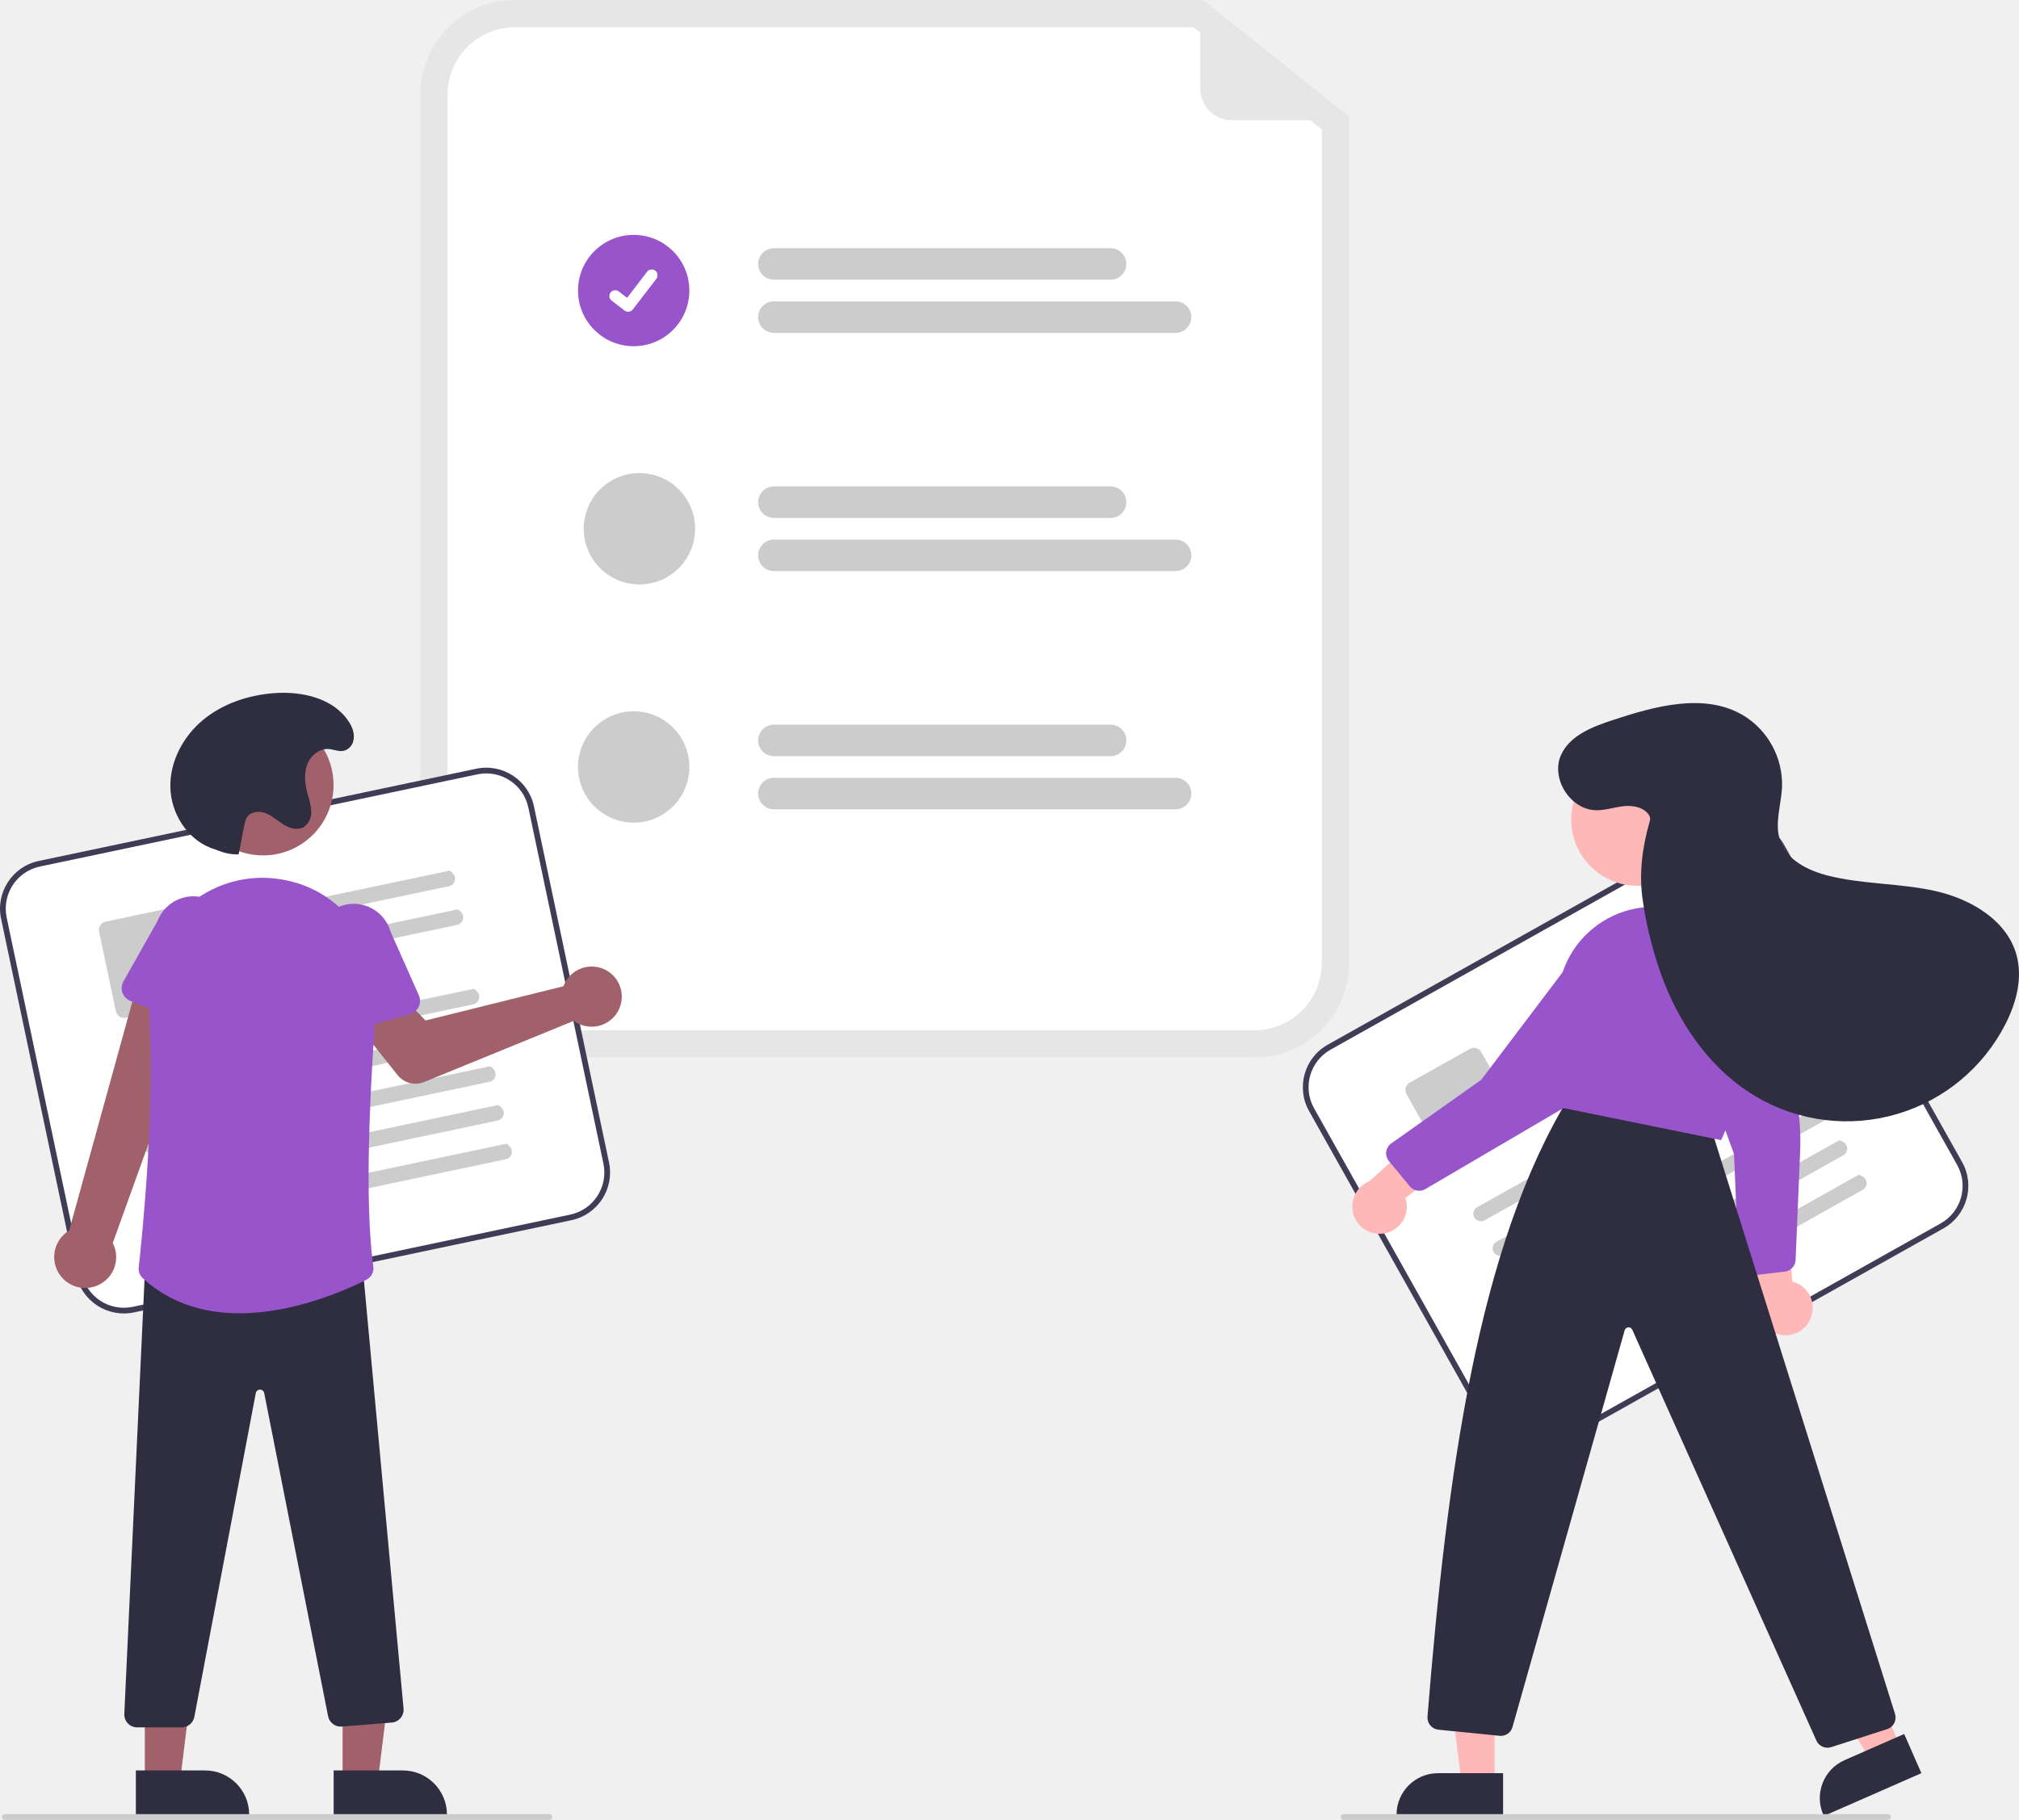
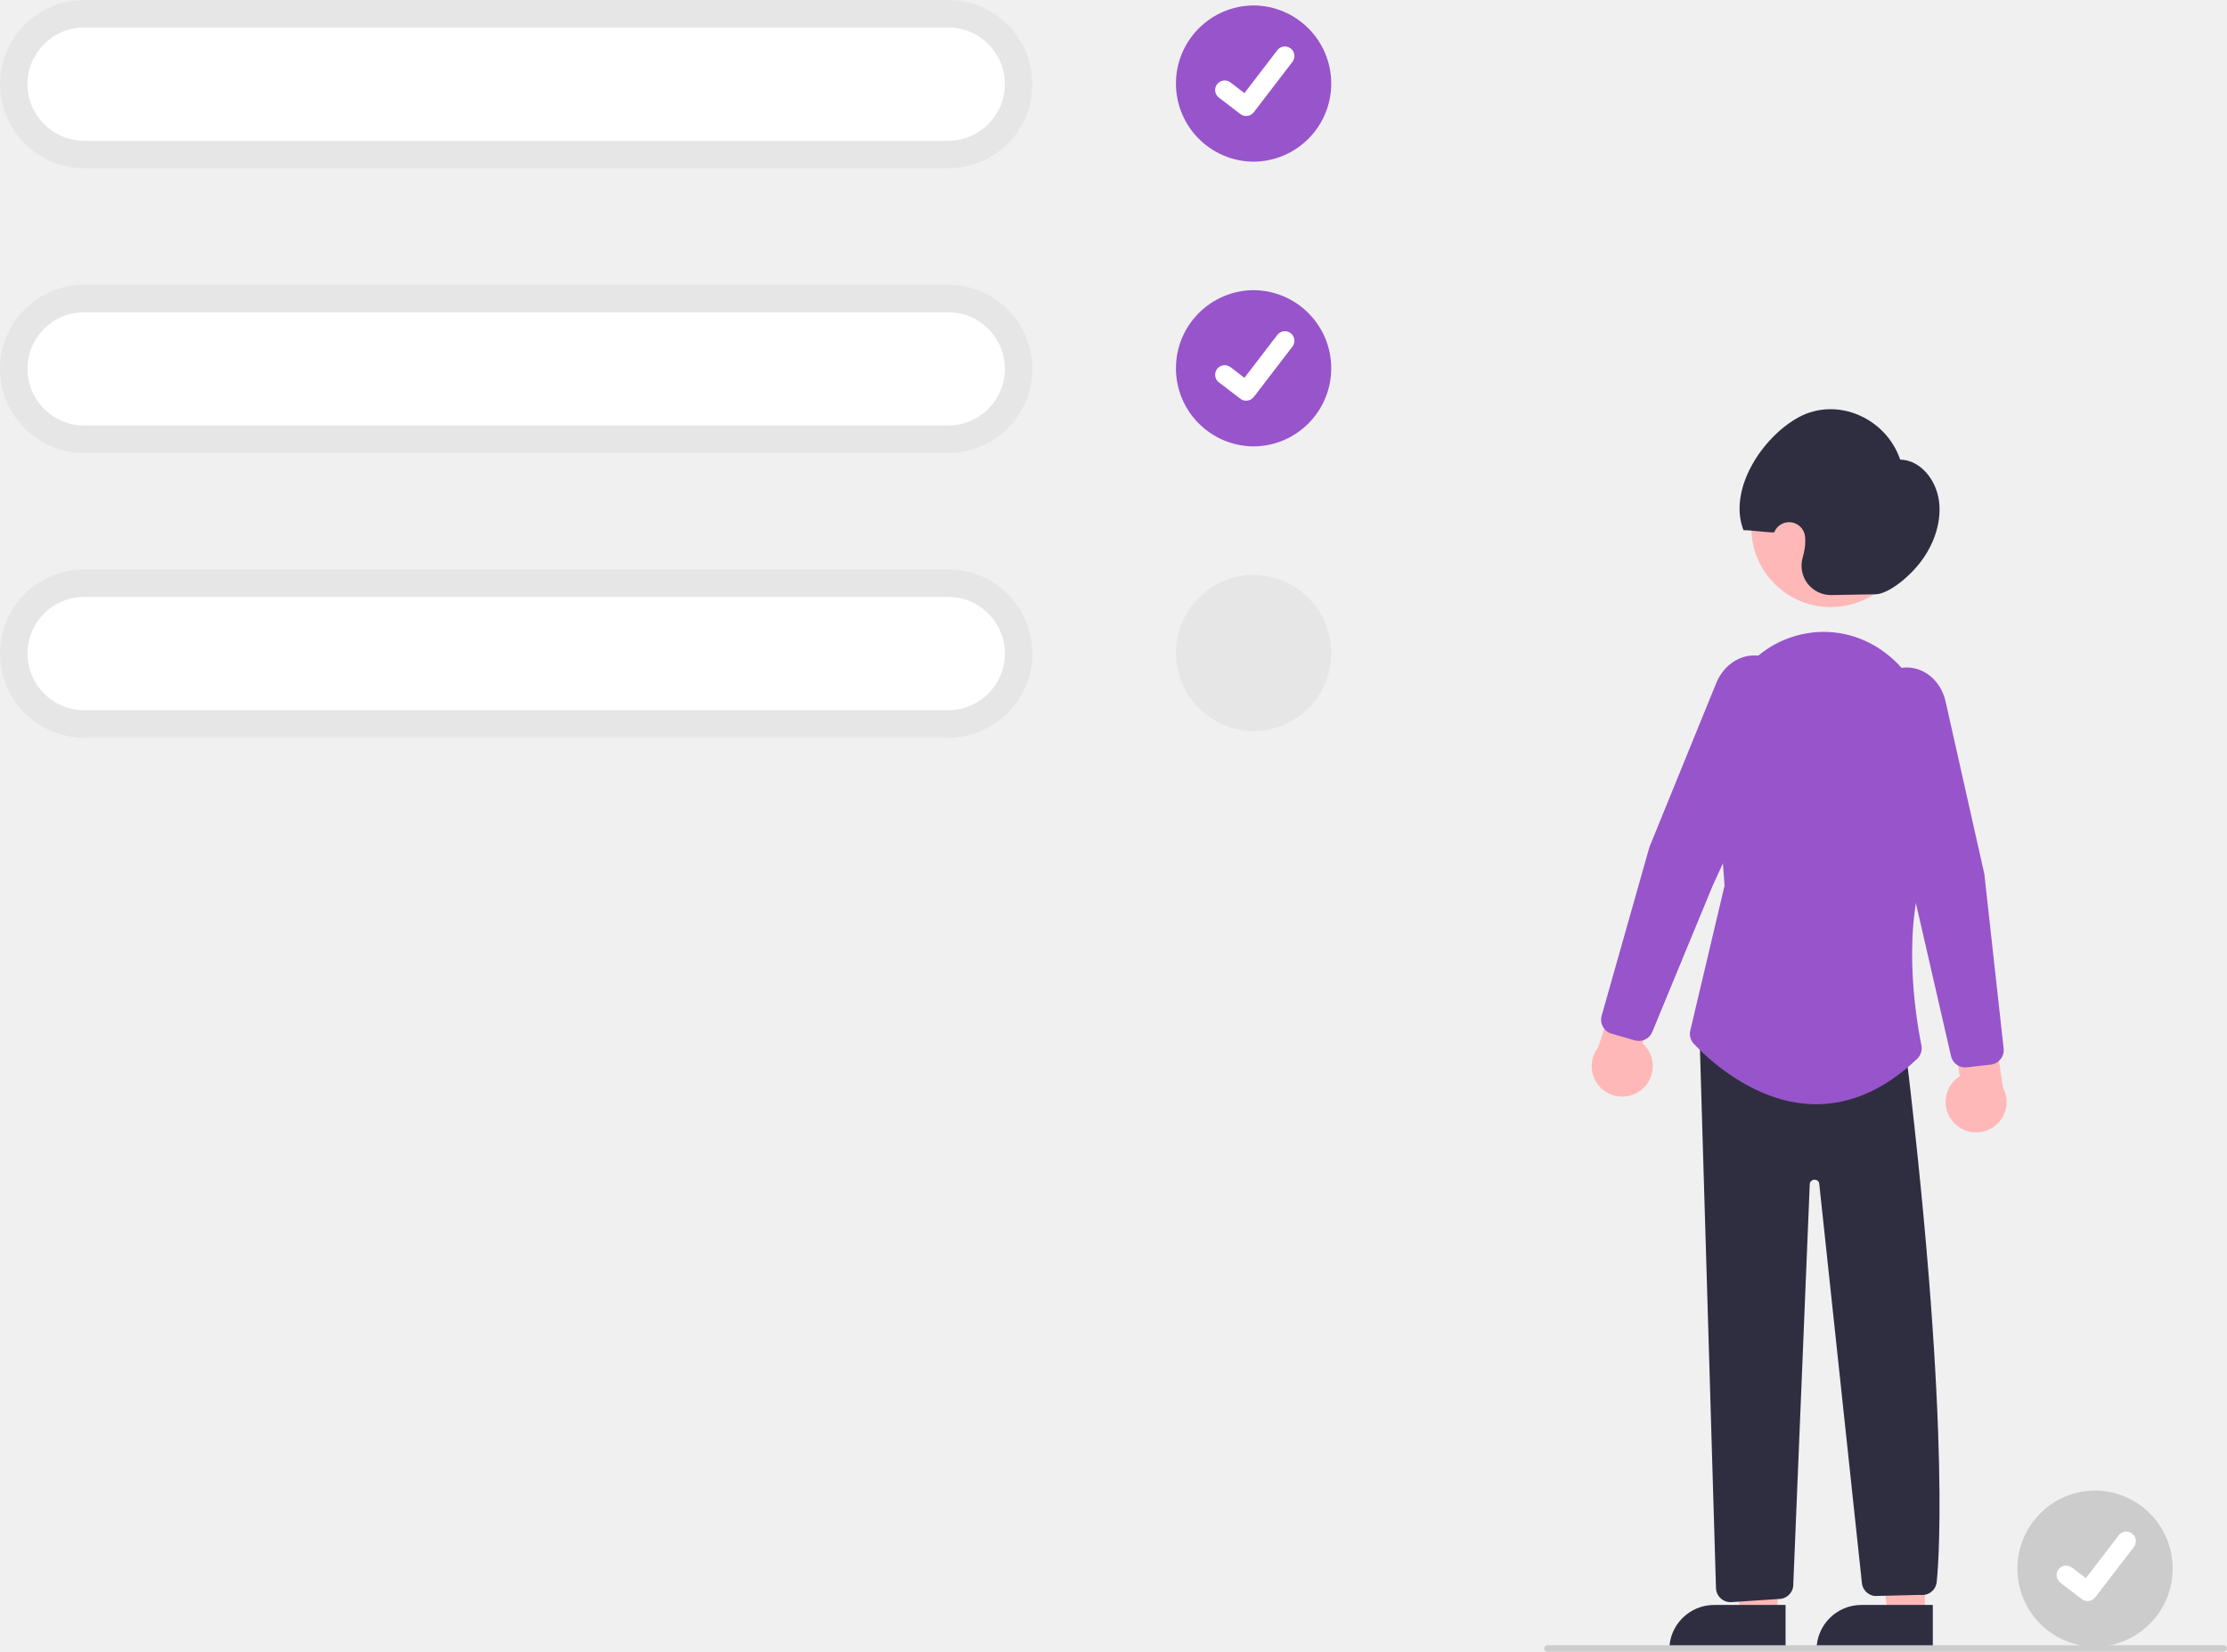
- <svg xmlns="http://www.w3.org/2000/svg" data-name="Layer 1" width="704.362" height="635" viewBox="0 0 704.362 635">
-   <path d="M685.451,501.5h-258a33.037,33.037,0,0,1-33-33v-303a33.037,33.037,0,0,1,33-33H667.478l50.973,40.629V468.5A33.037,33.037,0,0,1,685.451,501.5Z" transform="translate(-247.8189 -132.5)" fill="#e6e6e6" />
-   <path d="M427.451,142a23.527,23.527,0,0,0-23.5,23.5v303a23.527,23.527,0,0,0,23.5,23.5h258a23.527,23.527,0,0,0,23.5-23.5V177.706L664.155,142Z" transform="translate(-247.8189 -132.5)" fill="#fff" />
-   <path d="M635.27,230.104H517.806a5.495,5.495,0,1,1,0-10.991h117.464a5.495,5.495,0,1,1,0,10.991Z" transform="translate(-247.8189 -132.5)" fill="#ccc" />
-   <path d="M657.939,248.651H517.806a5.495,5.495,0,1,1,0-10.991H657.939a5.495,5.495,0,1,1,0,10.991Z" transform="translate(-247.8189 -132.5)" fill="#ccc" />
-   <path d="M635.27,313.222H517.806a5.495,5.495,0,1,1,0-10.991h117.464a5.495,5.495,0,1,1,0,10.991Z" transform="translate(-247.8189 -132.5)" fill="#ccc" />
-   <path d="M657.939,331.769H517.806a5.495,5.495,0,1,1,0-10.991H657.939a5.495,5.495,0,1,1,0,10.991Z" transform="translate(-247.8189 -132.5)" fill="#ccc" />
-   <path d="M635.27,396.34H517.806a5.495,5.495,0,1,1,0-10.991h117.464a5.495,5.495,0,1,1,0,10.991Z" transform="translate(-247.8189 -132.5)" fill="#ccc" />
-   <path d="M657.939,414.886H517.806a5.495,5.495,0,0,1,0-10.991H657.939a5.495,5.495,0,1,1,0,10.991Z" transform="translate(-247.8189 -132.5)" fill="#ccc" />
-   <circle id="b6fa6563-5e20-492f-ac6f-1d924df782c1" data-name="Ellipse 44" cx="221.073" cy="101.382" r="19.423" fill="#9854cb" />
-   <path id="bcd12bac-9f30-4deb-ae50-48c1cb737c9b-205" data-name="Path 395" d="M466.967,241.292a2.014,2.014,0,0,1-1.212-.403l-.022-.016-4.565-3.492a2.029,2.029,0,0,1,2.468-3.22l2.957,2.267,6.987-9.115a2.028,2.028,0,0,1,2.843-.376l.001 0-.043.06.045-.06a2.03,2.03,0,0,1,.375,2.843l-8.218,10.716a2.029,2.029,0,0,1-1.613.791Z" transform="translate(-247.8189 -132.5)" fill="#fff" />
-   <circle id="b95850ed-3210-4af9-b38f-3ce1288a2453" data-name="Ellipse 44" cx="223.073" cy="184.5" r="19.423" fill="#ccc" />
-   <circle id="b1885188-7f5c-4441-a082-07b02d322a90" data-name="Ellipse 44" cx="221.073" cy="267.618" r="19.423" fill="#ccc" />
-   <path d="M717.459,174.436h-39.929a10.991,10.991,0,0,1-10.991-10.991v-29.491a.687.687,0,0,1,1.113-.538l50.233,39.795A.687.687,0,0,1,717.459,174.436Z" transform="translate(-247.8189 -132.5)" fill="#e6e6e6" />
-   <path d="M447.167,558.272,294.521,590.447A17.019,17.019,0,0,1,274.38,577.319l-26.194-124.269a17.019,17.019,0,0,1,13.128-20.141l152.646-32.175a17.019,17.019,0,0,1,20.141,13.128L460.295,538.131A17.019,17.019,0,0,1,447.167,558.272Z" transform="translate(-247.8189 -132.5)" fill="#fff" />
-   <path d="M447.167,558.272,294.521,590.447A17.019,17.019,0,0,1,274.38,577.319l-26.194-124.269a17.019,17.019,0,0,1,13.128-20.141l152.646-32.175a17.019,17.019,0,0,1,20.141,13.128L460.295,538.131A17.019,17.019,0,0,1,447.167,558.272ZM261.727,434.866a15.017,15.017,0,0,0-11.584,17.771l26.194,124.269a15.017,15.017,0,0,0,17.771,11.584L446.754,556.315A15.017,15.017,0,0,0,458.338,538.544l-26.194-124.269a15.017,15.017,0,0,0-17.771-11.584Z" transform="translate(-247.8189 -132.5)" fill="#3f3d56" />
-   <path id="b3d30341-bfe2-418c-85c9-1bd82b5f5e0c-206" data-name="Path 411" d="M404.476,441.709l-77.038,16.238a2.731,2.731,0,0,1-3.229-1.863,2.631,2.631,0,0,1,1.999-3.254l78.42-16.53c3.062,1.726,2.094,4.935-.152,5.409Z" transform="translate(-247.8189 -132.5)" fill="#ccc" />
-   <path id="ba7e3b3b-1e3b-4053-b678-ceb2b593f6ee-207" data-name="Path 412" d="M407.324,455.222l-77.038,16.238a2.731,2.731,0,0,1-3.229-1.863,2.631,2.631,0,0,1,1.999-3.254l78.42-16.53c3.062,1.726,2.094,4.935-.152,5.409Z" transform="translate(-247.8189 -132.5)" fill="#ccc" />
-   <path id="f6076b75-2d9c-4839-8b09-e00257d358cf-208" data-name="Path 413" d="M315.254,482.665l-23.511,4.956a2.962,2.962,0,0,1-3.506-2.285L282.389,457.59a2.962,2.962,0,0,1,2.285-3.506l23.511-4.956a2.963,2.963,0,0,1,3.506,2.285L317.539,479.159a2.962,2.962,0,0,1-2.285,3.506Z" transform="translate(-247.8189 -132.5)" fill="#ccc" />
-   <path id="acc57b87-b2e4-43d3-aa96-a8e2462d330c-209" data-name="Path 414" d="M412.932,482.937,295.358,507.72a2.731,2.731,0,0,1-3.229-1.863,2.631,2.631,0,0,1,1.999-3.254l118.958-25.074c3.062,1.726,2.094,4.935-.152,5.409Z" transform="translate(-247.8189 -132.5)" fill="#ccc" />
-   <path id="e5415755-f7b6-4857-8e09-1413b7f93e97-210" data-name="Path 415" d="M415.781,496.454,298.207,521.237a2.731,2.731,0,0,1-3.229-1.863,2.631,2.631,0,0,1,1.999-3.254l118.958-25.074c3.062,1.726,2.094,4.935-.152,5.409Z" transform="translate(-247.8189 -132.5)" fill="#ccc" />
-   <path id="afce3f4d-2700-4434-8207-f3b7a686e1c3-211" data-name="Path 416" d="M418.629,509.962,301.054,534.745a2.731,2.731,0,0,1-3.229-1.863,2.631,2.631,0,0,1,1.999-3.254l118.958-25.074c3.062,1.726,2.094,4.935-.152,5.409Z" transform="translate(-247.8189 -132.5)" fill="#ccc" />
-   <path id="abb1f551-863d-408b-9aec-d87e952e72e4-212" data-name="Path 417" d="M421.478,523.478,303.903,548.261a2.731,2.731,0,0,1-3.229-1.863,2.631,2.631,0,0,1,1.999-3.254l118.958-25.074c3.062,1.726,2.094,4.935-.152,5.409Z" transform="translate(-247.8189 -132.5)" fill="#ccc" />
-   <path id="bbed1b24-9150-4534-8e9c-e5347be55157-213" data-name="Path 418" d="M424.325,536.988,306.75,561.77a2.731,2.731,0,0,1-3.229-1.863,2.631,2.631,0,0,1,1.999-3.254L424.477,531.579c3.062,1.726,2.094,4.935-.152,5.409Z" transform="translate(-247.8189 -132.5)" fill="#ccc" />
-   <path d="M445.08,475.121a10.525,10.525,0,0,0-.683,1.51l-48.133,11.944-8.373-8.663-14.725,10.928,13.333,16.776a8,8,0,0,0,9.289,2.428l52.229-21.342a10.497,10.497,0,1,0-2.936-13.582Z" transform="translate(-247.8189 -132.5)" fill="#a0616a" />
-   <path d="M280.783,581.413a10.743,10.743,0,0,0,6.378-15.188l33.124-92.067-23.004-4.077-25.327,91.781a10.801,10.801,0,0,0,8.828,19.551Z" transform="translate(-247.8189 -132.5)" fill="#a0616a" />
-   <path d="M316.079,490.501l-22.713-8.717a4.817,4.817,0,0,1-2.47-6.863l11.915-21.126a13.377,13.377,0,0,1,24.95,9.66l-5.256,23.598a4.817,4.817,0,0,1-6.427,3.448Z" transform="translate(-247.8189 -132.5)" fill="#9854cb" />
-   <polygon points="119.525 621.766 131.785 621.765 137.617 574.477 119.523 574.478 119.525 621.766" fill="#a0616a" />
-   <path d="M364.216,750.263l24.144-.001h.001a15.386,15.386,0,0,1,15.386,15.386v.5l-39.531.001Z" transform="translate(-247.8189 -132.5)" fill="#2f2e41" />
-   <polygon points="50.525 621.766 62.785 621.765 68.617 574.477 50.523 574.478 50.525 621.766" fill="#a0616a" />
-   <path d="M295.216,750.263l24.144-.001h.001a15.386,15.386,0,0,1,15.386,15.386v.5l-39.531.001Z" transform="translate(-247.8189 -132.5)" fill="#2f2e41" />
-   <path d="M311.196,735.233H295.682a4.5,4.5,0,0,1-4.495-4.714l7.369-158.332.464-.013,74.919-1.953L388.6,728.644a4.5,4.5,0,0,1-4.121,4.911l-17.426,1.394a4.502,4.502,0,0,1-4.767-3.582L339.995,618.59a1.454,1.454,0,0,0-1.469-1.199h-.006a1.454,1.454,0,0,0-1.466,1.211l-21.443,113A4.51,4.51,0,0,1,311.196,735.233Z" transform="translate(-247.8189 -132.5)" fill="#2f2e41" />
-   <circle cx="91.797" cy="273.914" r="24.561" fill="#a0616a" />
-   <path d="M331.38,590.742c-11.706,0-23.73-3.077-33.698-12.175a4.552,4.552,0,0,1-1.469-3.85c1.067-9.586,6.242-59.081,3.328-92.144A40.02,40.02,0,0,1,312.496,449.269a39.598,39.598,0,0,1,33.962-9.834h0c.306.055.612.112.918.171,19.664,3.806,33.326,22.004,31.78,42.331-2.256,29.66-4.278,69.779-1.103,92.468a4.493,4.493,0,0,1-2.415,4.637C368.414,582.692,350.312,590.742,331.38,590.742Z" transform="translate(-247.8189 -132.5)" fill="#9854cb" />
-   <path d="M363.429,492.268A4.812,4.812,0,0,1,361.32,488.857l-2.992-23.99a13.377,13.377,0,0,1,25.754-7.248l9.856,22.161a4.817,4.817,0,0,1-3.11,6.598l-23.437,6.522A4.811,4.811,0,0,1,363.429,492.268Z" transform="translate(-247.8189 -132.5)" fill="#9854cb" />
-   <path d="M331.042,430.628a17.598,17.598,0,0,1-6.797-1.23c-.951-.367-1.939-.668-2.889-1.035-8.387-3.24-13.911-12.172-14.109-21.16s4.457-17.713,11.369-23.462,15.865-8.701,24.83-9.384c9.657-.735,20.53,1.714,25.926,9.756,1.436,2.141,2.441,4.738,1.59,7.322a4.686,4.686,0,0,1-1.32,2.028c-2.41,2.144-4.812.532-7.269.389-3.377-.196-6.409,2.537-7.499,5.739s-.61,6.727.27,9.992a24.962,24.962,0,0,1,1.258,6.076,6.108,6.108,0,0,1-2.531,5.379c-2.11,1.275-4.881.537-6.992-.736s-3.935-3.044-6.216-3.981-5.344-.729-6.671,1.348a7.379,7.379,0,0,0-.843,2.435c-1.19,5.421-.916,5.102-2.106,10.523Z" transform="translate(-247.8189 -132.5)" fill="#2f2e41" />
-   <path d="M439.487,767.5h-190a1,1,0,0,1,0-2h190a1,1,0,1,1,0,2Z" transform="translate(-247.8189 -132.5)" fill="#ccc" />
-   <path d="M925.831,561.129,789.773,637.447a17.019,17.019,0,0,1-23.143-6.51l-62.13-110.765A17.019,17.019,0,0,1,711.01,497.028l136.058-76.317a17.019,17.019,0,0,1,23.143,6.51L932.341,537.986A17.019,17.019,0,0,1,925.831,561.129Z" transform="translate(-247.8189 -132.5)" fill="#fff" />
-   <path d="M925.831,561.129,789.773,637.447a17.019,17.019,0,0,1-23.143-6.51l-62.13-110.765A17.019,17.019,0,0,1,711.01,497.028l136.058-76.317a17.019,17.019,0,0,1,23.143,6.51L932.341,537.986A17.019,17.019,0,0,1,925.831,561.129ZM711.988,498.773a15.017,15.017,0,0,0-5.744,20.421l62.13,110.765a15.017,15.017,0,0,0,20.421,5.744l136.058-76.317a15.017,15.017,0,0,0,5.744-20.421l-62.13-110.765a15.017,15.017,0,0,0-20.421-5.744Z" transform="translate(-247.8189 -132.5)" fill="#3f3d56" />
-   <path id="b4188fdd-8694-46fd-b6a9-2365408da1f7-214" data-name="Path 411" d="M850.26,462.648,781.594,501.165a2.731,2.731,0,0,1-3.638-.813,2.631,2.631,0,0,1,.935-3.703l69.898-39.207c3.438.732,3.473,4.084,1.471,5.207Z" transform="translate(-247.8189 -132.5)" fill="#ccc" />
-   <path id="e79bc6ad-6d6d-496e-bd80-f918a84d8140-215" data-name="Path 412" d="M857.016,474.693,788.35,513.209a2.731,2.731,0,0,1-3.638-.813,2.631,2.631,0,0,1,.935-3.703l69.898-39.207c3.438.732,3.473,4.084,1.471,5.207Z" transform="translate(-247.8189 -132.5)" fill="#ccc" />
-   <path id="b0898467-4323-4072-9ee9-29d386bbe07d-216" data-name="Path 413" d="M777.353,528.393l-20.956,11.755a2.962,2.962,0,0,1-4.028-1.133L738.496,514.285a2.962,2.962,0,0,1,1.133-4.028l20.956-11.755a2.963,2.963,0,0,1,4.028,1.133L778.486,524.365a2.962,2.962,0,0,1-1.133,4.028Z" transform="translate(-247.8189 -132.5)" fill="#ccc" />
-   <path id="aea6c33f-bf9b-47d5-9d2e-017fc614339c-217" data-name="Path 414" d="M870.65,499.466,765.852,558.249a2.731,2.731,0,0,1-3.638-.813,2.631,2.631,0,0,1,.935-3.703L869.179,494.259c3.438.732,3.473,4.084,1.471,5.207Z" transform="translate(-247.8189 -132.5)" fill="#ccc" />
-   <path id="b16b06d0-f954-457b-b4c1-332719c9f6d6-218" data-name="Path 415" d="M877.408,511.514,772.61,570.297a2.731,2.731,0,0,1-3.638-.813,2.631,2.631,0,0,1,.935-3.703l106.03-59.474c3.438.732,3.473,4.084,1.471,5.207Z" transform="translate(-247.8189 -132.5)" fill="#ccc" />
-   <path id="b3c0d144-cc2c-4ac0-a007-a1ff15c76ba0-219" data-name="Path 416" d="M884.161,523.554,779.364,582.337a2.731,2.731,0,0,1-3.638-.813,2.631,2.631,0,0,1,.935-3.703L882.69,518.347c3.438.732,3.473,4.084,1.471,5.207Z" transform="translate(-247.8189 -132.5)" fill="#ccc" />
-   <path id="b05e8afe-5132-428a-bb53-4b9505cb52a3-220" data-name="Path 417" d="M890.919,535.602,786.121,594.385a2.731,2.731,0,0,1-3.638-.813,2.631,2.631,0,0,1,.935-3.703L889.448,530.394c3.438.732,3.473,4.084,1.471,5.207Z" transform="translate(-247.8189 -132.5)" fill="#ccc" />
-   <path id="a26c59cb-bc72-4a1e-9571-41d1cd64f8ea-221" data-name="Path 418" d="M897.673,547.643,792.875,606.426a2.731,2.731,0,0,1-3.638-.813,2.631,2.631,0,0,1,.935-3.703L896.202,542.436c3.438.732,3.473,4.084,1.471,5.207Z" transform="translate(-247.8189 -132.5)" fill="#ccc" />
-   <path d="M879.39,592.766a9.454,9.454,0,0,0-6.28-13.065l-2.85-33.474-13.706,10.813,4.808,30.13A9.505,9.505,0,0,0,879.39,592.766Z" transform="translate(-247.8189 -132.5)" fill="#ffb8b8" />
-   <path d="M870.519,576.195l-11.383,1.358a4.231,4.231,0,0,1-4.727-4.018l-1.66-38.402L831.171,476.186a12.148,12.148,0,0,1,.641-11.567,15.878,15.878,0,0,1,1.808-2.333,12.109,12.109,0,0,1,10.562-3.75,12.626,12.626,0,0,1,9.483,6.59l14.072,29.487a83.765,83.765,0,0,1,8.094,39.573l-1.587,37.988a4.228,4.228,0,0,1-3.67,4.015Z" transform="translate(-247.8189 -132.5)" fill="#9854cb" />
-   <polygon points="663.126 609.664 652.572 614.296 629.682 575.793 645.258 568.956 663.126 609.664" fill="#ffb8b8" />
-   <path d="M918.127,751.213l-34.03,14.937-.189-.43a14.465,14.465,0,0,1,7.431-19.06l.001-0,20.784-9.123Z" transform="translate(-247.8189 -132.5)" fill="#2f2e41" />
-   <polygon points="521.437 622.477 509.911 622.477 504.428 578.02 521.439 578.021 521.437 622.477" fill="#ffb8b8" />
-   <path d="M772.195,766.15l-37.164-.001v-.47a14.465,14.465,0,0,1,14.465-14.465h.001l22.698.001Z" transform="translate(-247.8189 -132.5)" fill="#2f2e41" />
-   <path d="M881.471,739.779,817.265,596.496a1.41,1.41,0,0,0-2.656.188L775.488,735.078a4.206,4.206,0,0,1-4.503,3.1L749.619,736.042a4.255,4.255,0,0,1-3.798-4.552c6.796-84.524,17.509-164.297,49.602-216.52l.171-.278,48.544,9.519L908.945,730.585a4.249,4.249,0,0,1-2.751,5.264l-19.543,6.282a4.215,4.215,0,0,1-5.179-2.352Z" transform="translate(-247.8189 -132.5)" fill="#2f2e41" />
-   <circle cx="571.237" cy="285.983" r="23.091" fill="#ffb8b8" />
-   <path d="M792.439,518.968l-.294-.061-.069-.292c-3.111-13.135-3.185-27.47-.221-42.605a33.468,33.468,0,0,1,33.508-27.075h0a33.523,33.523,0,0,1,32.818,32.231c.99,26.032-9.649,48.6-9.756,48.825l-.158.331Z" transform="translate(-247.8189 -132.5)" fill="#9854cb" />
-   <path d="M730.539,562.897a9.454,9.454,0,0,0,7.582-12.355l26.596-20.526L748.204,524.35l-22.724,20.36a9.505,9.505,0,0,0,5.06,18.187Z" transform="translate(-247.8189 -132.5)" fill="#ffb8b8" />
-   <path d="M745.066,547.417a4.215,4.215,0,0,1-5.401-.953l-7.306-8.834a4.23,4.23,0,0,1,.817-6.15l31.383-22.194,37.866-50.065a12.147,12.147,0,0,1,10.072-5.726,15.846,15.846,0,0,1,2.939.256h0a12.106,12.106,0,0,1,8.873,6.848,12.625,12.625,0,0,1-.403,11.54l-28.038,45.407-.061.099Z" transform="translate(-247.8189 -132.5)" fill="#9854cb" />
-   <path d="M823.185,417.051c-1.702-2.799-5.457-3.59-8.718-3.271s-6.431,1.465-9.708,1.44c-9.097-.071-16.119-11.158-12.294-19.412,3.137-6.769,10.97-9.742,18.057-12.075,14.858-4.891,31.925-9.591,45.408-1.66a28.214,28.214,0,0,1,13.58,25.14c-.303,6.242-2.694,12.653-.672,18.566,2.332,6.822,9.727,10.481,16.716,12.252,12.251,3.104,25.167,2.604,37.494,5.387s24.959,10.175,28.282,22.368c2.183,8.009-.095,16.63-3.867,24.025a62.223,62.223,0,0,1-86.805,25.461c-14.903-8.702-25.662-23.409-32.076-39.43a132.03,132.03,0,0,1-7.632-29c-1.437-9.291-.218-18.68,2.384-27.714A2.547,2.547,0,0,0,823.185,417.051Z" transform="translate(-247.8189 -132.5)" fill="#2f2e41" />
-   <path d="M906.487,767.5h-190a1,1,0,0,1,0-2h190a1,1,0,1,1,0,2Z" transform="translate(-247.8189 -132.5)" fill="#ccc" />
+ <svg xmlns="http://www.w3.org/2000/svg" data-name="Layer 1" width="688.134" height="510.5" viewBox="0 0 688.134 510.5">
+   <path d="M903.287,655.431a24.146,24.146,0,0,0-0,48.291h0a24.146,24.146,0,0,0,0-48.291Z" transform="translate(-255.9331 -194.75)" fill="#ccc" />
+   <path id="eddccf5f-d02a-4888-86ae-be237287dc7c-355" data-name="Path 395" d="M900.996,689.605a2.93,2.93,0,0,1-1.763-.586l-.032-.024-6.64-5.079a2.951,2.951,0,1,1,3.591-4.684l4.301,3.298L910.617,669.271a2.95,2.95,0,0,1,4.135-.546l.001.001-.063.088.065-.088a2.953,2.953,0,0,1,.546,4.136L903.346,688.45a2.951,2.951,0,0,1-2.347,1.151Z" transform="translate(-255.9331 -194.75)" fill="#fff" />
+   <polygon points="594.783 499.316 583.351 499.315 577.915 455.219 594.787 455.221 594.783 499.316" fill="#ffb8b8" />
+   <path d="M575.185,496.048h22.048a0,0,0,0,1,0,0V509.93a0,0,0,0,1,0,0H561.303a0,0,0,0,1,0,0v0A13.882,13.882,0,0,1,575.185,496.048Z" fill="#2f2e41" />
+   <polygon points="549.283 499.316 537.851 499.315 532.415 455.219 549.287 455.221 549.283 499.316" fill="#ffb8b8" />
+   <path d="M529.685,496.048h22.048a0,0,0,0,1,0,0V509.93a0,0,0,0,1,0,0H515.803a0,0,0,0,1,0,0v0A13.882,13.882,0,0,1,529.685,496.048Z" fill="#2f2e41" />
+   <path d="M859.523,541.616a9.377,9.377,0,0,1,1.976-14.242l-3.541-21.133,12.318-5.284,4.581,29.915a9.428,9.428,0,0,1-15.334,10.745Z" transform="translate(-255.9331 -194.75)" fill="#ffb8b8" />
+   <path d="M763.085,531.63a9.377,9.377,0,0,0,.404-14.373l6.984-20.258-11.276-7.246-9.46,28.747A9.428,9.428,0,0,0,763.085,531.63Z" transform="translate(-255.9331 -194.75)" fill="#ffb8b8" />
+   <circle cx="565.702" cy="163.08" r="24.561" fill="#ffb8b8" />
+   <path d="M762.326,516.474a4.502,4.502,0,0,1-1.245-.176l-7.159-2.055a4.508,4.508,0,0,1-3.088-5.551l14.774-52.162,20.602-50.575c2.049-5.028,6.329-8.325,11.17-8.605a11.446,11.446,0,0,1,10.778,6.277h0a15.621,15.621,0,0,1,.357,13.771l-23.417,51.21-18.616,45.084A4.498,4.498,0,0,1,762.326,516.474Z" transform="translate(-255.9331 -194.75)" fill="#9854cb" />
+   <path d="M835.495,378.427l-13.647.243a9.074,9.074,0,0,1-8.896-11.59,21.127,21.127,0,0,0,.656-3.013,15.225,15.225,0,0,0,.09-3.354,4.952,4.952,0,0,0-9.554-1.408v0c-2.295.033-7.183-.715-9.478-.683-4.872-12.49,5.745-28.833,17.174-34.972,11.651-6.258,26.775.109,31.241,13.152,6.198.111,11.235,6.225,12.033,13.106s-2.032,14.067-6.363,19.342S838.734,378.369,835.495,378.427Z" transform="translate(-255.9331 -194.75)" fill="#2f2e41" />
+   <path d="M790.637,689.949a4.515,4.515,0,0,1-4.461-4.01L781.113,515.704l63.787,4.541.049.41c14.415,120.663,9.487,162.432,9.436,162.839a4.498,4.498,0,0,1-5.075,4.203l-14.097.338a4.498,4.498,0,0,1-3.989-4.296L818.052,560.439a1.406,1.406,0,0,0-1.466-1.056,1.463,1.463,0,0,0-1.439,1.177l-5.089,123.704a4.481,4.481,0,0,1-4.041,4.67l-14.932.993A4.459,4.459,0,0,1,790.637,689.949Z" transform="translate(-255.9331 -194.75)" fill="#2f2e41" />
+   <path d="M817.106,536.045c-.382,0-.762-.006-1.145-.018-18.342-.552-32.692-14.429-36.653-18.669a4.478,4.478,0,0,1-1.081-4.097l10.581-44.764-2.807-38.917a38.369,38.369,0,0,1,10.506-29.633,31.663,31.663,0,0,1,24.386-9.866c17.855.852,31.941,16.812,32.069,36.333.198,30.235-.693,32.312-.985,32.995-8.911,20.797-4.044,49.989-2.34,58.441a4.516,4.516,0,0,1-1.337,4.188C838.499,531.335,828.009,536.044,817.106,536.045Z" transform="translate(-255.9331 -194.75)" fill="#9854cb" />
+   <path d="M863.171,524.666a4.497,4.497,0,0,1-4.38-3.494L847.874,473.615l-14.631-54.357a15.621,15.621,0,0,1,2.627-13.522,11.456,11.456,0,0,1,11.667-4.41c4.729,1.076,8.405,5.035,9.595,10.333l11.955,53.229,5.962,53.941a4.509,4.509,0,0,1-3.963,4.965l-7.4.844A4.487,4.487,0,0,1,863.171,524.666Z" transform="translate(-255.9331 -194.75)" fill="#9854cb" />
+   <path d="M548.933,246.75h-267a26,26,0,0,1,0-52h267a26,26,0,0,1,0,52Z" transform="translate(-255.9331 -194.75)" fill="#e6e6e6" />
+   <path d="M281.933,203.25a17.5,17.5,0,0,0,0,35h267a17.5,17.5,0,0,0,0-35Z" transform="translate(-255.9331 -194.75)" fill="#fff" />
+   <path d="M643.287,196.431a24.146,24.146,0,0,0-0,48.291h0a24.146,24.146,0,0,0,0-48.291Z" transform="translate(-255.9331 -194.75)" fill="#9854cb" />
+   <path id="ad0a0ef9-b94e-459b-a18b-5e864c4f85bd-356" data-name="Path 395" d="M640.996,230.605a2.93,2.93,0,0,1-1.763-.586l-.032-.024-6.64-5.079a2.951,2.951,0,1,1,3.591-4.684l4.301,3.298,10.163-13.259a2.95,2.95,0,0,1,4.135-.546l.001.001-.063.088.065-.088a2.953,2.953,0,0,1,.546,4.136L643.346,229.45a2.951,2.951,0,0,1-2.347,1.151Z" transform="translate(-255.9331 -194.75)" fill="#fff" />
+   <path d="M548.933,334.75h-267a26,26,0,0,1,0-52h267a26,26,0,0,1,0,52Z" transform="translate(-255.9331 -194.75)" fill="#e6e6e6" />
+   <path d="M281.933,291.25a17.5,17.5,0,0,0,0,35h267a17.5,17.5,0,0,0,0-35Z" transform="translate(-255.9331 -194.75)" fill="#fff" />
+   <path d="M643.287,284.431a24.146,24.146,0,0,0-0,48.291h0a24.146,24.146,0,0,0,0-48.291Z" transform="translate(-255.9331 -194.75)" fill="#9854cb" />
+   <path id="b52aca83-db19-4a50-956a-5cae2a617b83-357" data-name="Path 395" d="M640.996,318.605a2.93,2.93,0,0,1-1.763-.586l-.032-.024-6.64-5.079a2.951,2.951,0,1,1,3.591-4.684l4.301,3.298,10.163-13.259a2.95,2.95,0,0,1,4.135-.546l.001.001-.063.088.065-.088a2.953,2.953,0,0,1,.546,4.136L643.346,317.45a2.951,2.951,0,0,1-2.347,1.151Z" transform="translate(-255.9331 -194.75)" fill="#fff" />
+   <path d="M548.933,422.75h-267a26,26,0,0,1,0-52h267a26,26,0,0,1,0,52Z" transform="translate(-255.9331 -194.75)" fill="#e6e6e6" />
+   <path d="M281.933,379.25a17.5,17.5,0,0,0,0,35h267a17.5,17.5,0,0,0,0-35Z" transform="translate(-255.9331 -194.75)" fill="#fff" />
+   <path d="M643.287,372.431a24.146,24.146,0,0,0-0,48.291h0a24.146,24.146,0,0,0,0-48.291Z" transform="translate(-255.9331 -194.75)" fill="#e6e6e6" />
+   <path d="M943.067,705.25h-209a1,1,0,0,1,0-2h209a1,1,0,0,1,0,2Z" transform="translate(-255.9331 -194.75)" fill="#ccc" />
</svg>
